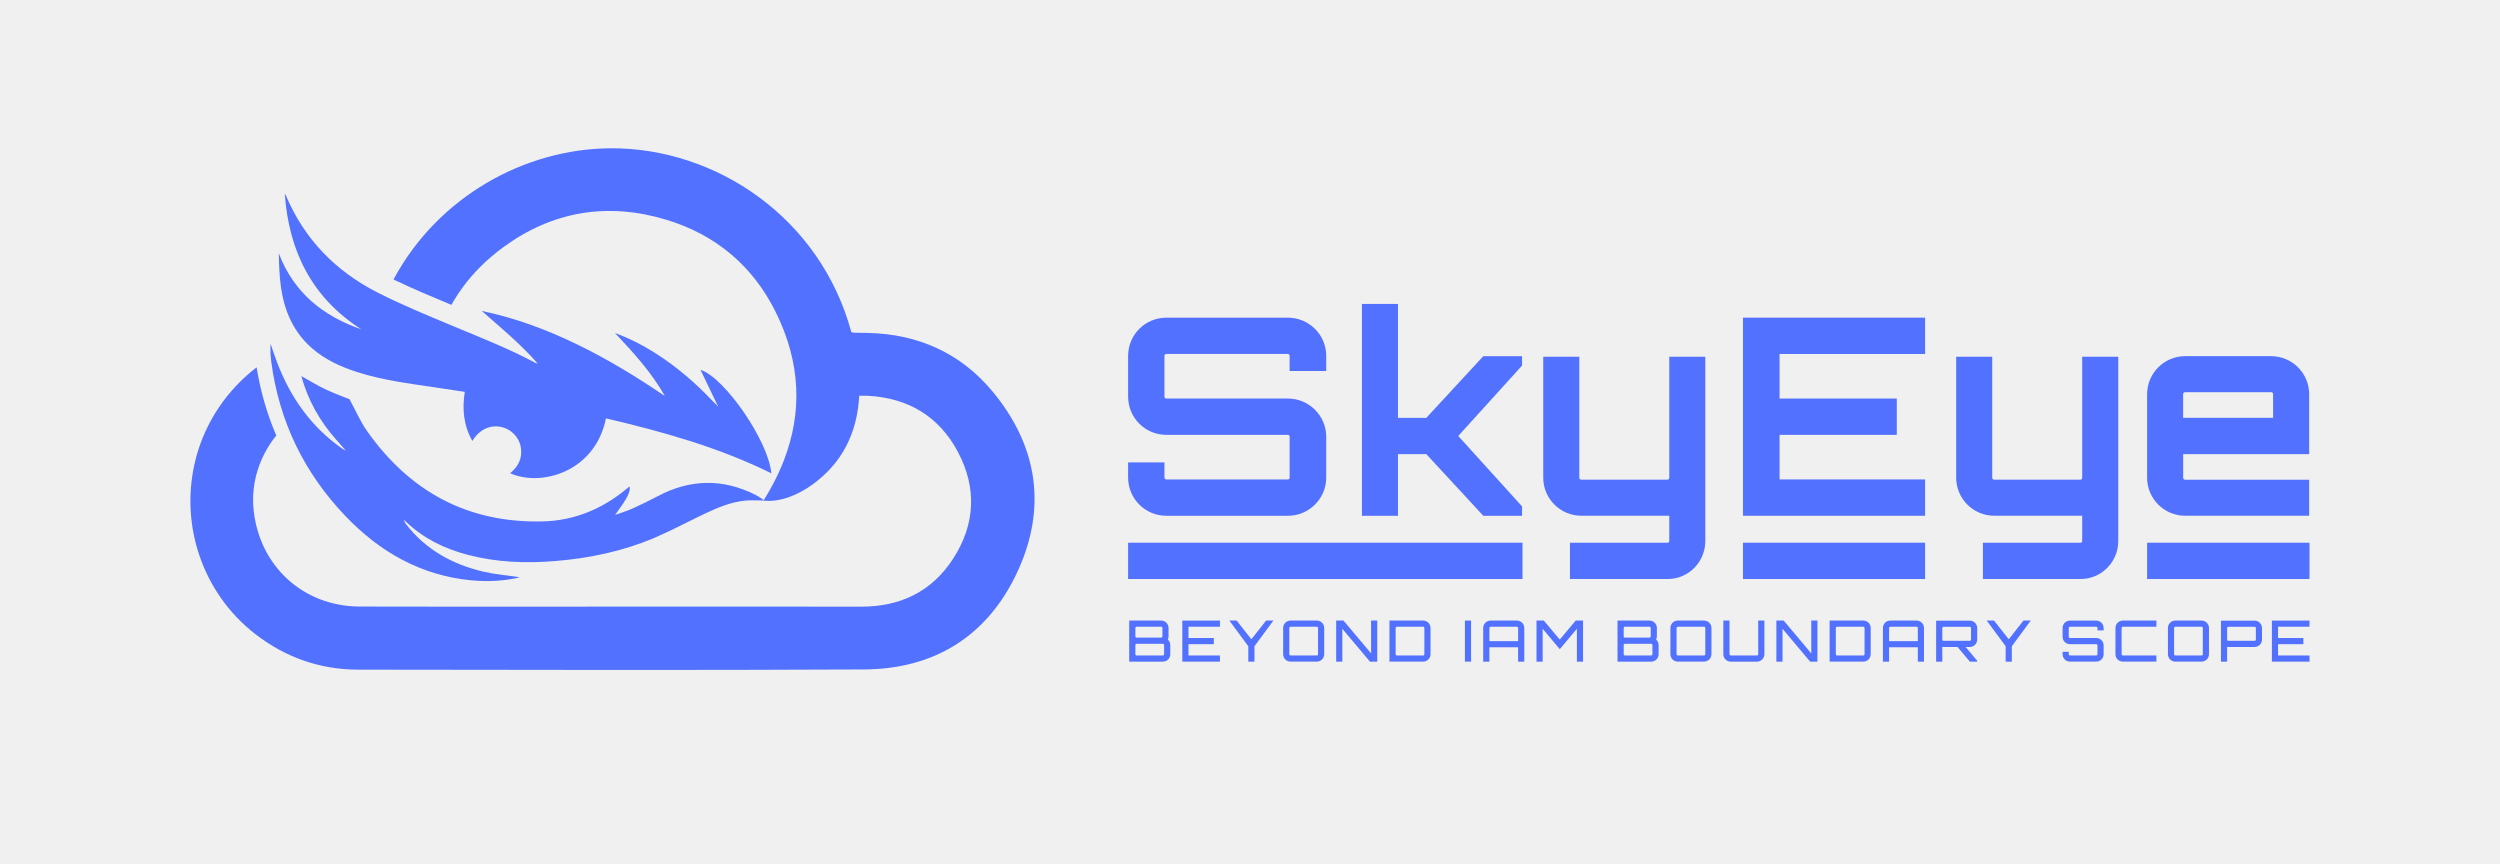
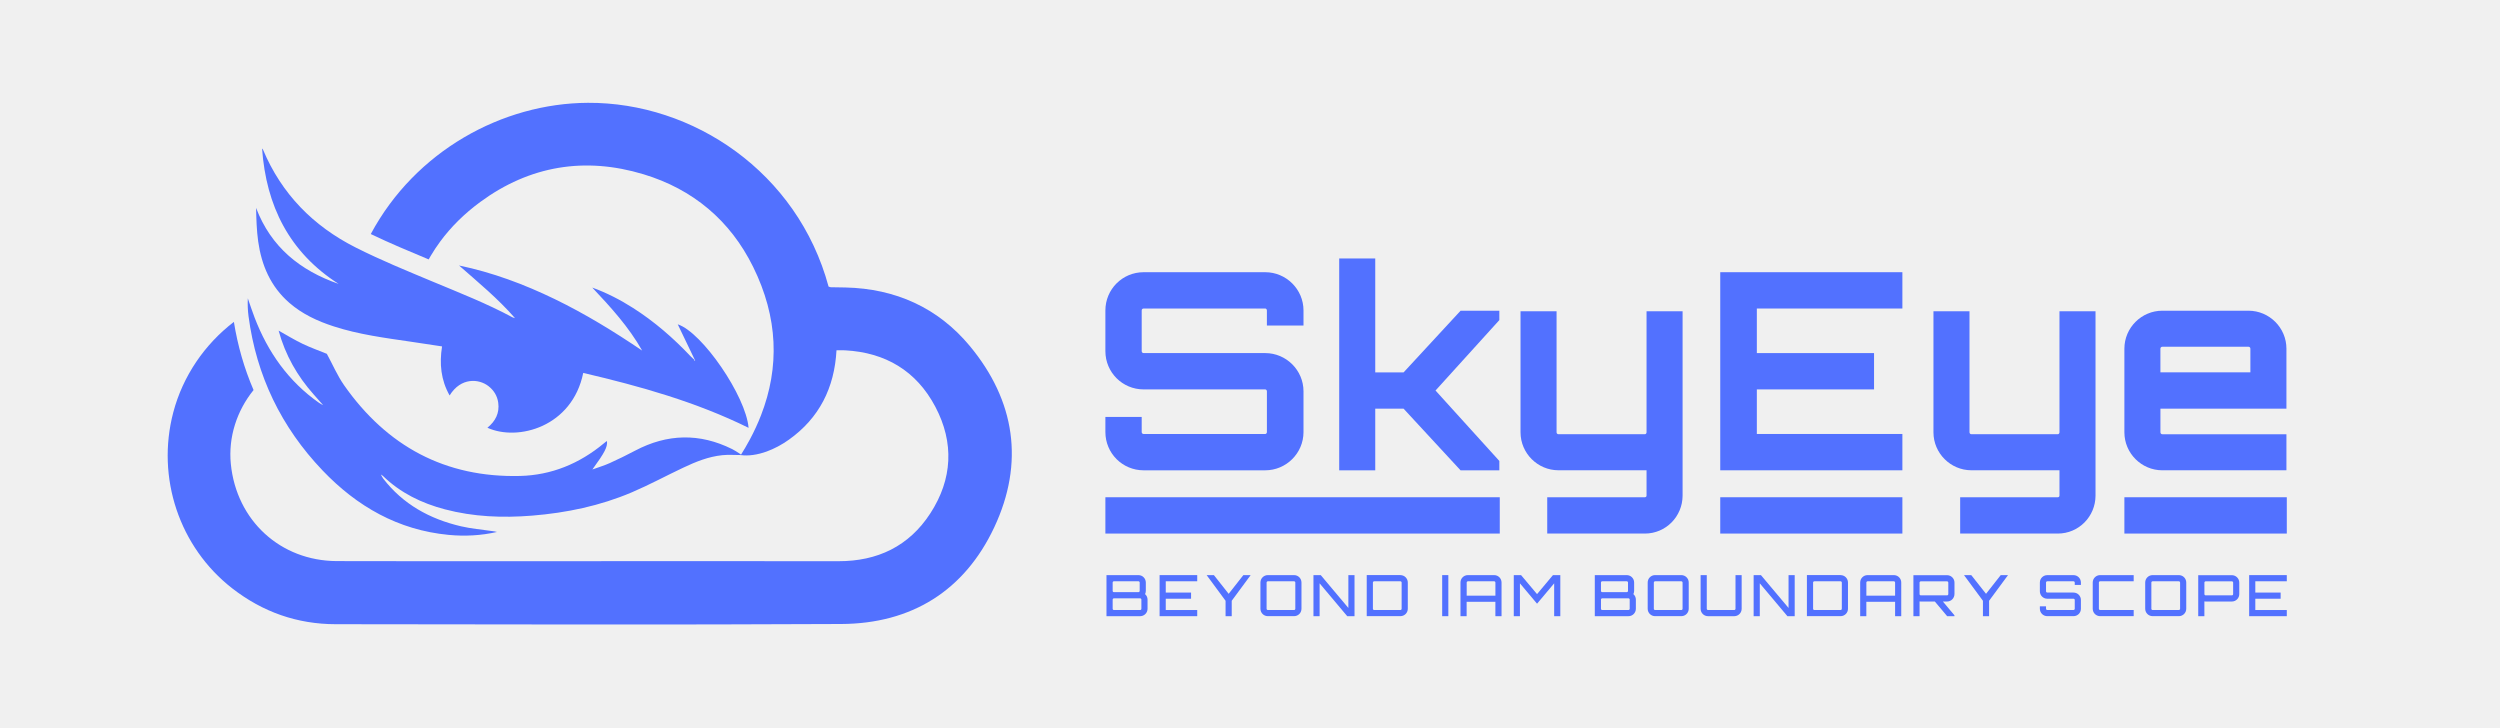
- <svg xmlns="http://www.w3.org/2000/svg" version="1.1" id="Layer_1" x="0px" y="0px" viewBox="200 570 1100 380" style="enable-background:new 0 0 1500 1500;" xml:space="preserve">
+ <svg xmlns="http://www.w3.org/2000/svg" version="1.1" id="Layer_1" x="0px" y="0px" viewBox="210 590 1100 320" style="enable-background:new 0 0 1500 1500;" xml:space="preserve">
  <style type="text/css">
	.st0{fill:#FDFDFD;}
	.st1{fill:#5271FF;}
	.st2{fill:#FFFFFF;}
</style>
  <g>
    <g>
      <g>
        <path class="st1" d="M636.7,742.22c-14-16.84-32.69-25.23-54.73-25.73c-2.15-0.05-4.3-0.06-6.45-0.11     c-0.23,0-0.45-0.14-0.95-0.29c-13.65-50.48-59.77-81.08-105.87-80.85c-37.64,0.19-75.94,21.15-95.56,57.74     c8.34,4.01,17.03,7.64,25.48,11.16c0.28-0.5,0.57-1,0.86-1.5c1.28-2.18,2.68-4.28,4.18-6.32c4.74-6.45,10.62-12.28,17.68-17.47     c21.75-15.97,46.03-19.96,71.81-12.17c21.77,6.58,38.15,20.33,48.22,40.73c11,22.27,11.73,44.12,3.46,65.36     c-1.35,3.47-2.94,6.93-4.77,10.37c-0.09,0.17-0.19,0.35-0.29,0.53c-1.18,2.2-2.45,4.38-3.83,6.56c3.29,0.48,7.29-0.08,11.47-1.59     c3.21-1.18,6.53-2.91,9.72-5.19c13.32-9.5,20.02-22.73,20.93-39.32c1.41,0,2.57-0.06,3.73,0.01     c17.79,0.95,31.38,9.03,39.72,24.76c8.42,15.89,7.59,31.96-2.18,47c-9.38,14.45-23.23,21.06-40.44,21.03     c-41.74-0.07-83.49-0.01-125.23-0.01c-31.81,0-63.63,0.07-95.45-0.04c-24.86-0.09-44.15-17.87-46.64-42.69     c-1.19-11.88,2.68-23.53,10-32.57c-4.08-9.46-6.97-19.47-8.66-29.99c-12.81,9.81-22.45,23.77-26.67,39.82     c-7.57,28.79,2.7,59.33,25.91,77.4c13.42,10.44,28.62,15.78,45.54,15.8c74.16,0.09,148.31,0.29,222.46-0.09     c30.89-0.15,54.18-14.59,67.31-42.52C660.8,793.65,656.7,766.31,636.7,742.22z" />
        <g>
          <path class="st1" d="M515.65,748.2c-2.04-4.25-4.09-8.5-6.13-12.76c-0.42-0.87-0.84-1.75-1.31-2.74      c10.81,3.54,30.01,31.62,31.17,45.55c-23.19-11.45-47.8-18.32-72.76-24.17c-4.81,23.74-28.75,30.23-42.16,24.13      c3.54-2.87,5.4-6.47,4.76-11.04c-0.42-3-1.92-5.43-4.3-7.28c-4.19-3.26-12.12-3.95-17.09,4.11c-3.85-6.82-4.53-13.93-3.33-21.58      c-4.63-0.7-9.15-1.39-13.68-2.06c-11.44-1.68-22.92-3.16-33.98-6.75c-7.12-2.31-13.83-5.4-19.54-10.37      c-8.21-7.14-12.21-16.48-13.7-26.99c-0.68-4.86-0.81-9.79-0.93-14.78c6.58,17.28,19.41,27.57,36.33,33.45      c-21.72-13.9-31.89-34.33-33.69-59.57c0.14,0.16,0.33,0.31,0.41,0.49c8.16,19.47,22.1,33.63,40.72,43.03      c11,5.56,22.46,10.24,33.85,15c11.88,4.96,23.88,9.65,35.24,15.77c0.16,0.09,0.36,0.12,1.08,0.35      c-7.67-8.78-16.28-15.81-24.64-23.18c14.69,3.06,28.63,8.25,42.09,14.78c13.43,6.51,26.11,14.29,38.49,22.67      c-5.88-10.4-13.83-19.11-21.96-27.73c6.34,2.31,12.27,5.35,17.92,8.95c9.37,5.97,17.69,13.18,25.3,21.24      c0.53,0.56,1.14,1.06,1.72,1.58c-0.02,0.19-0.04,0.38-0.06,0.57c0.14-0.14,0.28-0.29,0.43-0.43      C515.81,748.37,515.73,748.28,515.65,748.2z" />
          <path class="st1" d="M377.57,798.72c0.33,0.61,0.6,1.28,1.02,1.83c8.73,11.34,20.52,17.8,34.21,21.01      c4.52,1.06,9.2,1.44,13.8,2.12c0.69,0.1,1.39,0.16,2.07,0.39c-7.04,1.59-14.14,1.96-21.27,1.28      c-22.2-2.12-40.31-12.49-55.44-28.32c-18.2-19.05-29.16-41.71-32.61-67.91c-0.34-2.58-0.44-5.19-0.31-7.85      c0.99,2.82,1.91,5.66,2.98,8.45c5.86,15.27,14.92,28.13,28.45,37.6c0.57,0.4,1.23,0.68,1.85,1.02c0.1,0.19,0.19,0.39,0.28,0.58      c0.02-0.01,0.05-0.01,0.07-0.02c-0.04-0.01-0.08-0.01-0.12-0.02c-0.09-0.17-0.18-0.34-0.28-0.51c-1.42-1.61-2.84-3.22-4.26-4.82      c-7.23-8.12-12.47-17.33-15.42-28.07c3.63,2.02,6.99,4.09,10.54,5.79c3.54,1.7,7.27,3.02,10.68,4.41      c2.56,4.71,4.64,9.62,7.63,13.88c18.8,26.77,44.46,40.67,77.4,39.86c13.81-0.34,26.13-5.44,36.81-14.3      c0.35-0.29,0.7-0.59,1.07-0.87c0.1-0.07,0.24-0.09,0.36-0.13c0.25,2.56-0.96,4.93-6.43,12.46c2.83-1.03,5.33-1.78,7.68-2.84      c3.77-1.7,7.48-3.53,11.14-5.46c14.14-7.46,28.37-7.8,42.72-0.66c1.05,0.53,2.04,1.2,3.04,1.82c0.32,0.2,0.61,0.45,1.07,0.79      c-2.98,0-5.76-0.23-8.49,0.05c-6.09,0.62-11.71,2.91-17.19,5.5c-7.54,3.56-14.9,7.55-22.56,10.82      c-14.02,5.98-28.79,9.05-43.95,10.28c-12.92,1.04-25.75,0.55-38.35-2.77c-10.27-2.71-19.57-7.22-27.27-14.7      c-0.27-0.26-0.62-0.44-0.94-0.66c-0.14-0.13-0.27-0.26-0.41-0.39c-0.05-0.08-0.09-0.15-0.08-0.14c-0.02-0.01,0.05,0.04,0.12,0.1      C377.31,798.45,377.44,798.59,377.57,798.72z" />
        </g>
      </g>
      <g>
        <g>
          <g>
            <path class="st1" d="M714.92,853.82v4.04c0,1.81-1.46,3.26-3.26,3.26h-14.81v-18.07h14.05c1.81,0,3.26,1.46,3.26,3.26V850       c0,0.5-0.13,0.98-0.33,1.41C714.5,851.99,714.92,852.86,714.92,853.82z M700.12,845.76c-0.3,0-0.55,0.25-0.55,0.55V850       c0,0.3,0.25,0.55,0.55,0.55h10.79c0.3,0,0.55-0.25,0.55-0.55v-3.69c0-0.3-0.25-0.55-0.55-0.55H700.12z M712.21,853.82       c0-0.3-0.25-0.55-0.55-0.55h-11.54c-0.3,0-0.55,0.25-0.55,0.55v4.04c0,0.3,0.25,0.55,0.55,0.55h11.54       c0.3,0,0.55-0.25,0.55-0.55V853.82z" />
            <path class="st1" d="M736.78,845.76h-13.85v4.97h11.14v2.71h-11.14v4.97h13.85v2.71h-16.56v-18.07h16.56V845.76z" />
            <path class="st1" d="M760.29,843.05l-8.33,11.29v6.78h-2.71v-6.78l-8.33-11.29h3.19l6.5,8.23l6.47-8.23H760.29z" />
            <path class="st1" d="M779.39,843.05c1.81,0,3.26,1.46,3.26,3.26v11.54c0,1.81-1.45,3.26-3.26,3.26h-11.54       c-1.81,0-3.26-1.46-3.26-3.26v-11.54c0-1.81,1.46-3.26,3.26-3.26H779.39z M779.39,858.41c0.3,0,0.55-0.25,0.55-0.55v-11.54       c0-0.3-0.25-0.55-0.55-0.55h-11.54c-0.3,0-0.55,0.25-0.55,0.55v11.54c0,0.3,0.25,0.55,0.55,0.55H779.39z" />
            <path class="st1" d="M803.28,843.05h2.71v18.07h-3.21l-12.15-14.45v14.45h-2.71v-18.07h3.21l12.15,14.45V843.05z" />
            <path class="st1" d="M826.17,843.05c1.81,0,3.26,1.46,3.26,3.26v11.54c0,1.81-1.46,3.26-3.26,3.26h-14.81v-18.07H826.17z        M826.72,846.32c0-0.3-0.25-0.55-0.55-0.55h-11.54c-0.3,0-0.55,0.25-0.55,0.55v11.54c0,0.3,0.25,0.55,0.55,0.55h11.54       c0.3,0,0.55-0.25,0.55-0.55V846.32z" />
            <path class="st1" d="M844.56,843.05h2.71v18.07h-2.71V843.05z" />
            <path class="st1" d="M867.42,843.05c1.81,0,3.26,1.46,3.26,3.26v14.81h-2.71v-6.32h-12.65v6.32h-2.71v-14.81       c0-1.81,1.46-3.26,3.26-3.26H867.42z M867.98,852.09v-5.77c0-0.3-0.25-0.55-0.55-0.55h-11.54c-0.3,0-0.55,0.25-0.55,0.55v5.77       H867.98z" />
            <path class="st1" d="M893.3,843.05h3.24v18.07h-2.71v-14.45l-7.53,8.96l-7.53-8.96v14.45h-2.71v-18.07h3.21l7.03,8.36       L893.3,843.05z" />
            <path class="st1" d="M929.78,853.82v4.04c0,1.81-1.46,3.26-3.26,3.26h-14.81v-18.07h14.05c1.81,0,3.26,1.46,3.26,3.26V850       c0,0.5-0.13,0.98-0.33,1.41C929.36,851.99,929.78,852.86,929.78,853.82z M914.98,845.76c-0.3,0-0.55,0.25-0.55,0.55V850       c0,0.3,0.25,0.55,0.55,0.55h10.79c0.3,0,0.55-0.25,0.55-0.55v-3.69c0-0.3-0.25-0.55-0.55-0.55H914.98z M927.07,853.82       c0-0.3-0.25-0.55-0.55-0.55h-11.54c-0.3,0-0.55,0.25-0.55,0.55v4.04c0,0.3,0.25,0.55,0.55,0.55h11.54       c0.3,0,0.55-0.25,0.55-0.55V853.82z" />
            <path class="st1" d="M949.78,843.05c1.81,0,3.26,1.46,3.26,3.26v11.54c0,1.81-1.46,3.26-3.26,3.26h-11.54       c-1.81,0-3.26-1.46-3.26-3.26v-11.54c0-1.81,1.46-3.26,3.26-3.26H949.78z M949.78,858.41c0.3,0,0.55-0.25,0.55-0.55v-11.54       c0-0.3-0.25-0.55-0.55-0.55h-11.54c-0.3,0-0.55,0.25-0.55,0.55v11.54c0,0.3,0.25,0.55,0.55,0.55H949.78z" />
            <path class="st1" d="M973.62,843.05h2.71v14.81c0,1.81-1.46,3.26-3.26,3.26h-11.54c-1.81,0-3.26-1.46-3.26-3.26v-14.81h2.71       v14.81c0,0.3,0.25,0.55,0.55,0.55h11.54c0.3,0,0.55-0.25,0.55-0.55V843.05z" />
            <path class="st1" d="M996.96,843.05h2.71v18.07h-3.21l-12.15-14.45v14.45h-2.71v-18.07h3.21l12.15,14.45V843.05z" />
            <path class="st1" d="M1019.85,843.05c1.81,0,3.26,1.46,3.26,3.26v11.54c0,1.81-1.46,3.26-3.26,3.26h-14.81v-18.07H1019.85z        M1020.4,846.32c0-0.3-0.25-0.55-0.55-0.55h-11.54c-0.3,0-0.55,0.25-0.55,0.55v11.54c0,0.3,0.25,0.55,0.55,0.55h11.54       c0.3,0,0.55-0.25,0.55-0.55V846.32z" />
            <path class="st1" d="M1043.29,843.05c1.81,0,3.26,1.46,3.26,3.26v14.81h-2.71v-6.32h-12.65v6.32h-2.71v-14.81       c0-1.81,1.45-3.26,3.26-3.26H1043.29z M1043.84,852.09v-5.77c0-0.3-0.25-0.55-0.55-0.55h-11.54c-0.3,0-0.55,0.25-0.55,0.55       v5.77H1043.84z" />
            <path class="st1" d="M1069.96,851.41c0,1.78-1.45,3.26-3.26,3.26h-1.83l5.09,6.07v0.38h-3.21l-5.42-6.45h-6.17       c-0.2,0-0.38-0.03-0.55-0.05v6.5h-2.71v-18.04h14.81c1.81,0,3.26,1.48,3.26,3.26V851.41z M1066.7,851.96       c0.3,0,0.55-0.25,0.55-0.55v-5.07c0-0.3-0.25-0.55-0.55-0.55h-11.54c-0.3,0-0.55,0.25-0.55,0.55v5.07       c0,0.3,0.25,0.55,0.55,0.55H1066.7z" />
            <path class="st1" d="M1093.53,843.05l-8.33,11.29v6.78h-2.71v-6.78l-8.33-11.29h3.19l6.5,8.23l6.47-8.23H1093.53z" />
            <path class="st1" d="M1125.6,847.37h-2.71v-1.05c0-0.3-0.25-0.55-0.55-0.55h-11.54c-0.3,0-0.55,0.25-0.55,0.55v3.86       c0,0.3,0.25,0.55,0.55,0.55h11.54c1.81,0,3.26,1.46,3.26,3.26v3.86c0,1.81-1.45,3.26-3.26,3.26h-11.54       c-1.81,0-3.26-1.46-3.26-3.26v-1.05h2.71v1.05c0,0.3,0.25,0.55,0.55,0.55h11.54c0.3,0,0.55-0.25,0.55-0.55v-3.86       c0-0.3-0.25-0.55-0.55-0.55h-11.54c-1.81,0-3.26-1.46-3.26-3.26v-3.86c0-1.81,1.46-3.26,3.26-3.26h11.54       c1.81,0,3.26,1.46,3.26,3.26V847.37z" />
            <path class="st1" d="M1134.06,845.76c-0.3,0-0.55,0.25-0.55,0.55v11.54c0,0.3,0.25,0.55,0.55,0.55h14.76v2.71h-14.76       c-1.81,0-3.26-1.46-3.26-3.26v-11.54c0-1.81,1.46-3.26,3.26-3.26h14.76v2.71H1134.06z" />
            <path class="st1" d="M1168.69,843.05c1.81,0,3.26,1.46,3.26,3.26v11.54c0,1.81-1.46,3.26-3.26,3.26h-11.54       c-1.81,0-3.26-1.46-3.26-3.26v-11.54c0-1.81,1.46-3.26,3.26-3.26H1168.69z M1168.69,858.41c0.3,0,0.55-0.25,0.55-0.55v-11.54       c0-0.3-0.25-0.55-0.55-0.55h-11.54c-0.3,0-0.55,0.25-0.55,0.55v11.54c0,0.3,0.25,0.55,0.55,0.55H1168.69z" />
            <path class="st1" d="M1192.02,843.08c1.81,0,3.26,1.48,3.26,3.26v5.07c0,1.78-1.46,3.26-3.26,3.26h-11.54       c-0.2,0-0.38-0.03-0.55-0.05v6.5h-2.71v-18.04H1192.02z M1192.58,846.34c0-0.3-0.25-0.55-0.55-0.55h-11.54       c-0.3,0-0.55,0.25-0.55,0.55v5.07c0,0.3,0.25,0.55,0.55,0.55h11.54c0.3,0,0.55-0.25,0.55-0.55V846.34z" />
            <path class="st1" d="M1216.19,845.76h-13.85v4.97h11.14v2.71h-11.14v4.97h13.85v2.71h-16.56v-18.07h16.56V845.76z" />
          </g>
        </g>
        <g>
          <g>
            <g>
              <path class="st1" d="M783.53,733.25h-16.1v-6.66c0-0.48-0.36-0.85-0.73-0.85H713.2c-0.48,0-0.85,0.36-0.85,0.85v17.92        c0,0.48,0.36,0.85,0.85,0.85h53.51c9.2,0,16.83,7.51,16.83,16.83v17.92c0,9.32-7.63,16.83-16.83,16.83H713.2        c-9.32,0-16.83-7.51-16.83-16.83v-6.66h15.98v6.66c0,0.48,0.36,0.85,0.85,0.85h53.51c0.36,0,0.73-0.36,0.73-0.85v-17.92        c0-0.48-0.36-0.85-0.73-0.85H713.2c-9.32,0-16.83-7.51-16.83-16.83V726.6c0-9.32,7.5-16.83,16.83-16.83h53.51        c9.2,0,16.83,7.51,16.83,16.83V733.25z" />
              <path class="st1" d="M869.71,726.72v4.12l-28.08,30.99l28.08,30.99v4.12h-17.07l-25.06-27.12h-12.47v27.12h-15.86v-93.21        h15.86v50.12h12.47l25.06-27.12H869.71z" />
              <path class="st1" d="M933.75,824.77h-42.97v-15.98h42.97c0.36,0,0.73-0.24,0.73-0.73v-11.14h-38.74        c-9.2,0-16.71-7.51-16.71-16.71v-53.26h15.86v53.26c0,0.48,0.36,0.85,0.85,0.85h38.01c0.36,0,0.73-0.36,0.73-0.85v-53.26        h15.86v81.11C950.33,817.27,942.95,824.77,933.75,824.77z" />
              <path class="st1" d="M1047.05,725.75h-64.04v19.61h51.57v15.98h-51.57v19.61h64.04v15.98h-80.14v-87.16h80.14V725.75z" />
              <path class="st1" d="M1115.44,824.77h-42.97v-15.98h42.97c0.36,0,0.73-0.24,0.73-0.73v-11.14h-38.74        c-9.2,0-16.71-7.51-16.71-16.71v-53.26h15.86v53.26c0,0.48,0.36,0.85,0.85,0.85h38.01c0.36,0,0.73-0.36,0.73-0.85v-53.26        h15.86v81.11C1132.02,817.27,1124.64,824.77,1115.44,824.77z" />
              <path class="st1" d="M1216.03,743.42v26.39h-55.44v10.41c0,0.48,0.36,0.85,0.85,0.85h54.59v15.86h-54.59        c-9.2,0-16.71-7.51-16.71-16.71v-36.8c0-9.2,7.51-16.71,16.71-16.71h37.89C1208.52,726.72,1216.03,734.22,1216.03,743.42z         M1200.17,753.83v-10.41c0-0.48-0.36-0.85-0.85-0.85h-37.89c-0.48,0-0.85,0.36-0.85,0.85v10.41H1200.17z" />
            </g>
          </g>
          <rect x="696.37" y="808.79" class="st1" width="173.53" height="15.98" />
          <rect x="966.91" y="808.79" class="st1" width="80.14" height="15.98" />
          <rect x="1144.73" y="808.79" class="st1" width="71.46" height="15.98" />
        </g>
      </g>
    </g>
  </g>
</svg>
